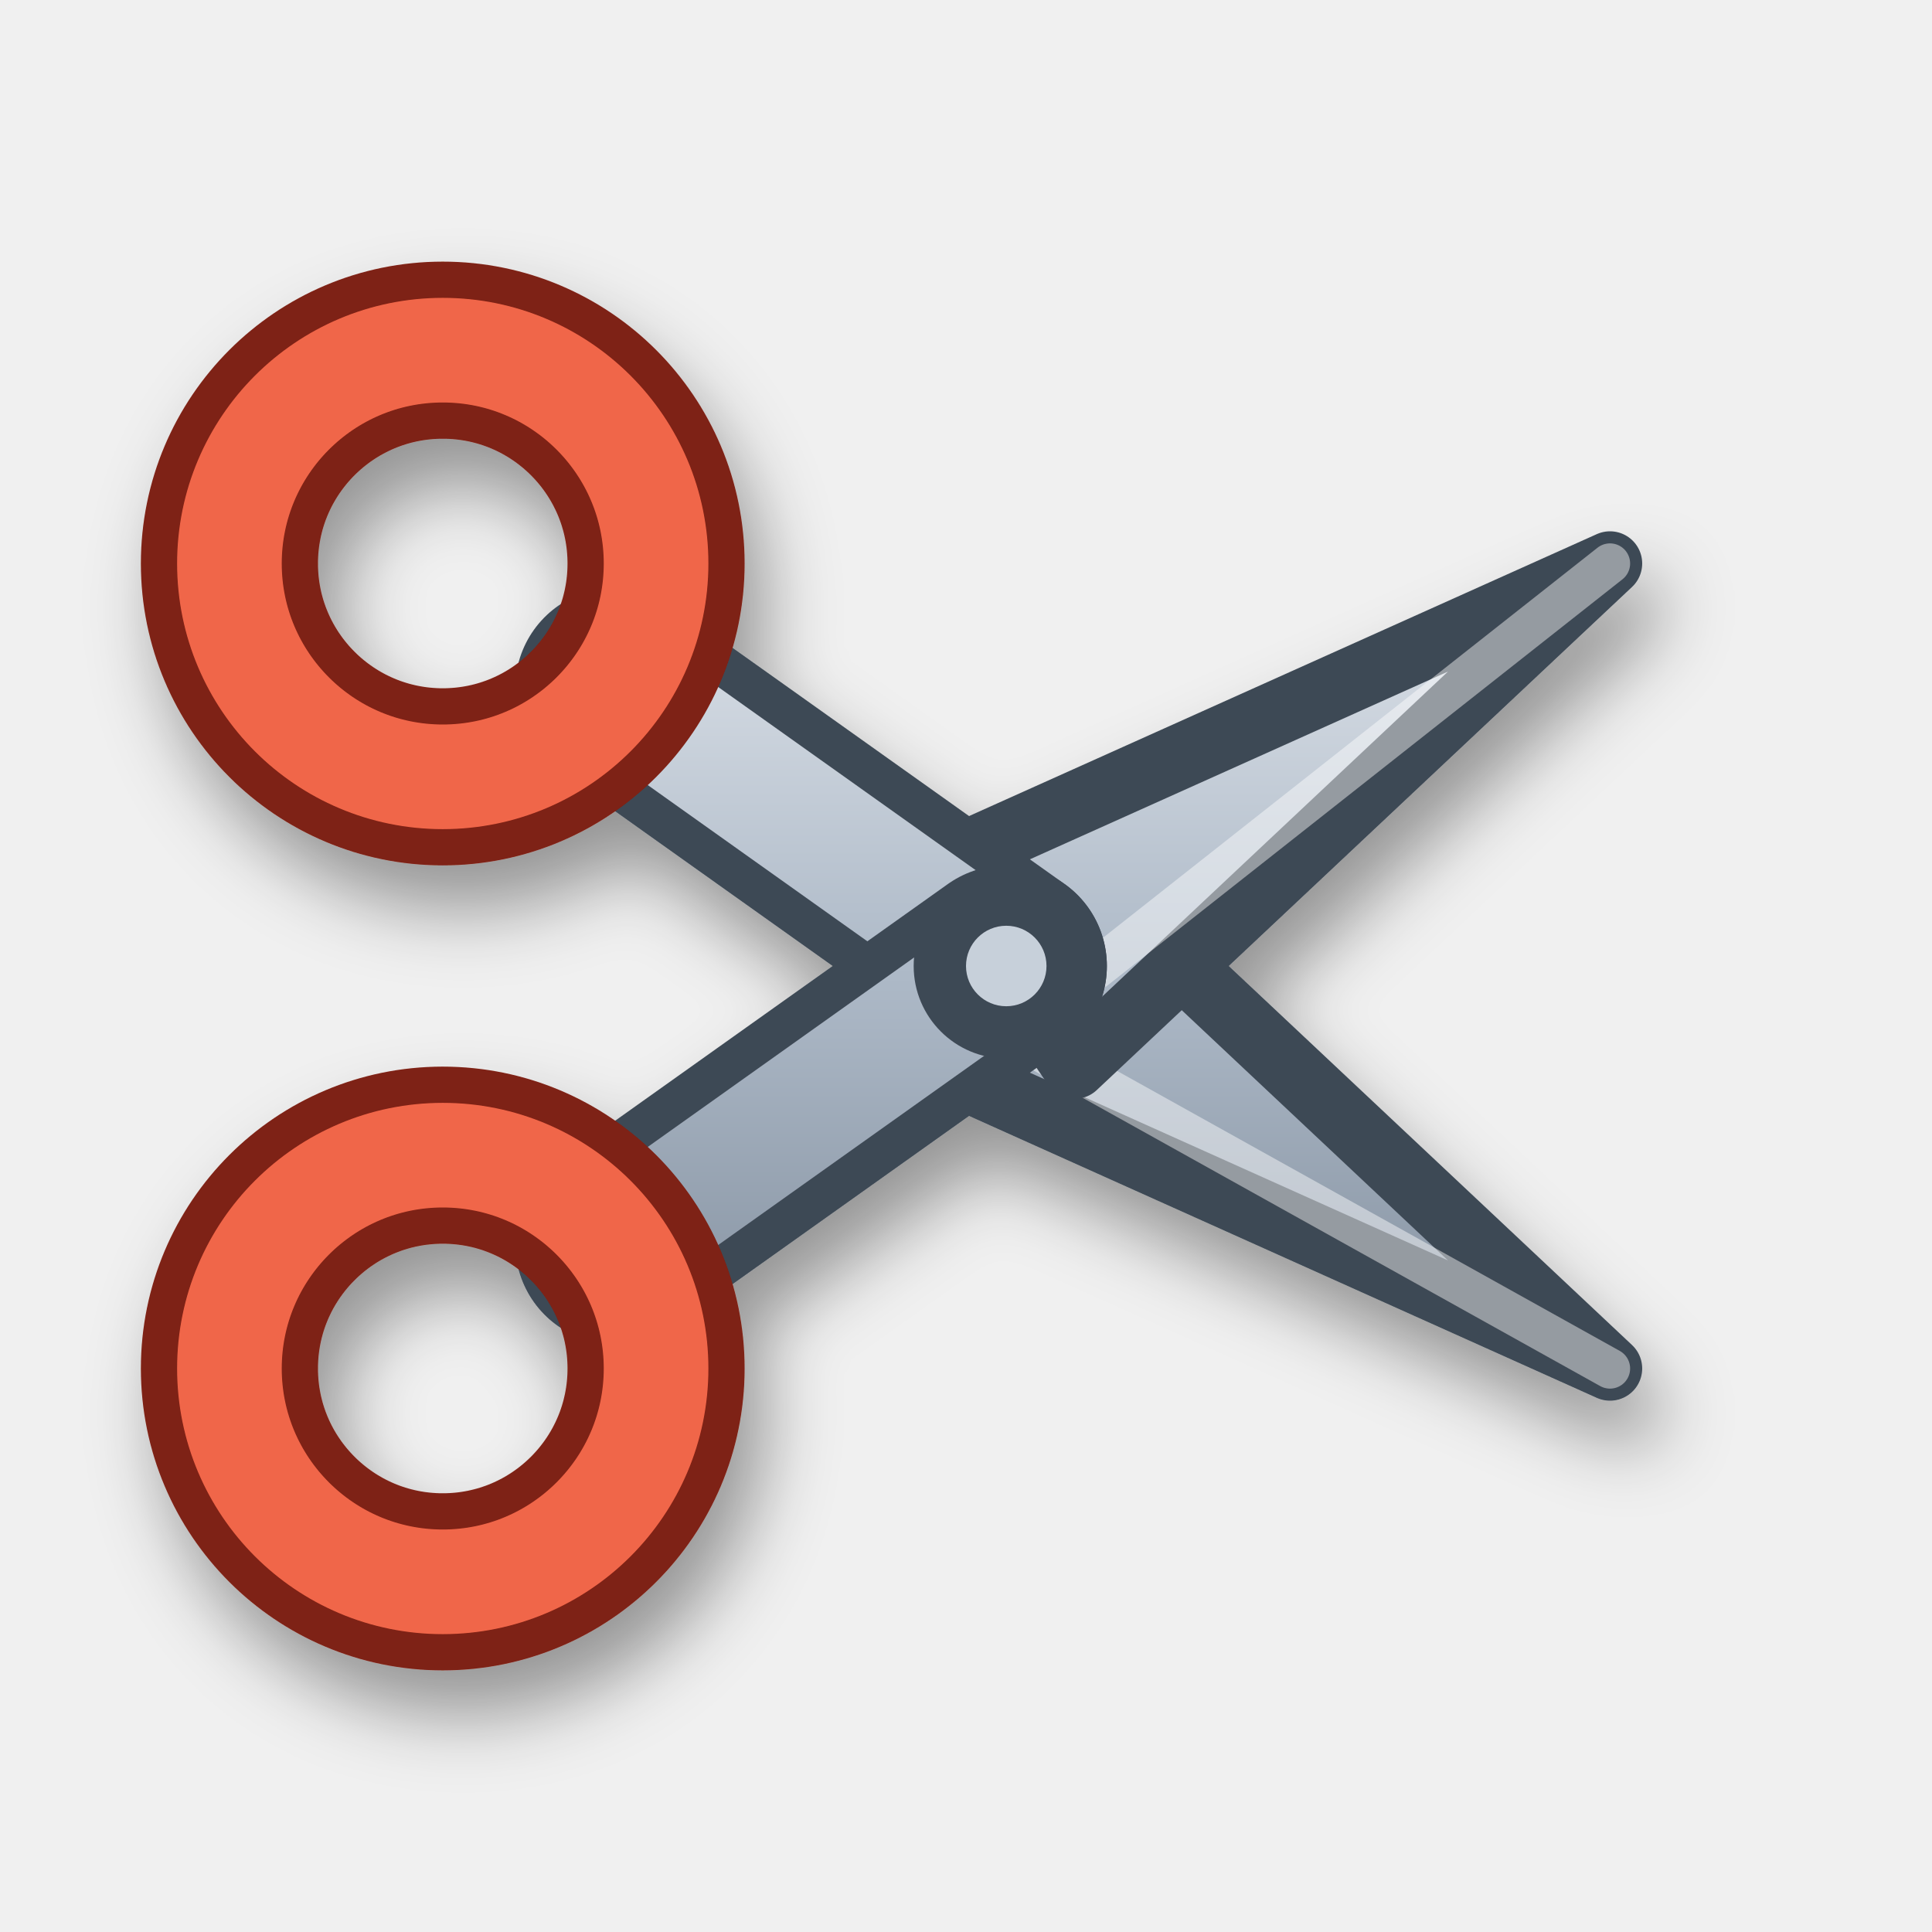
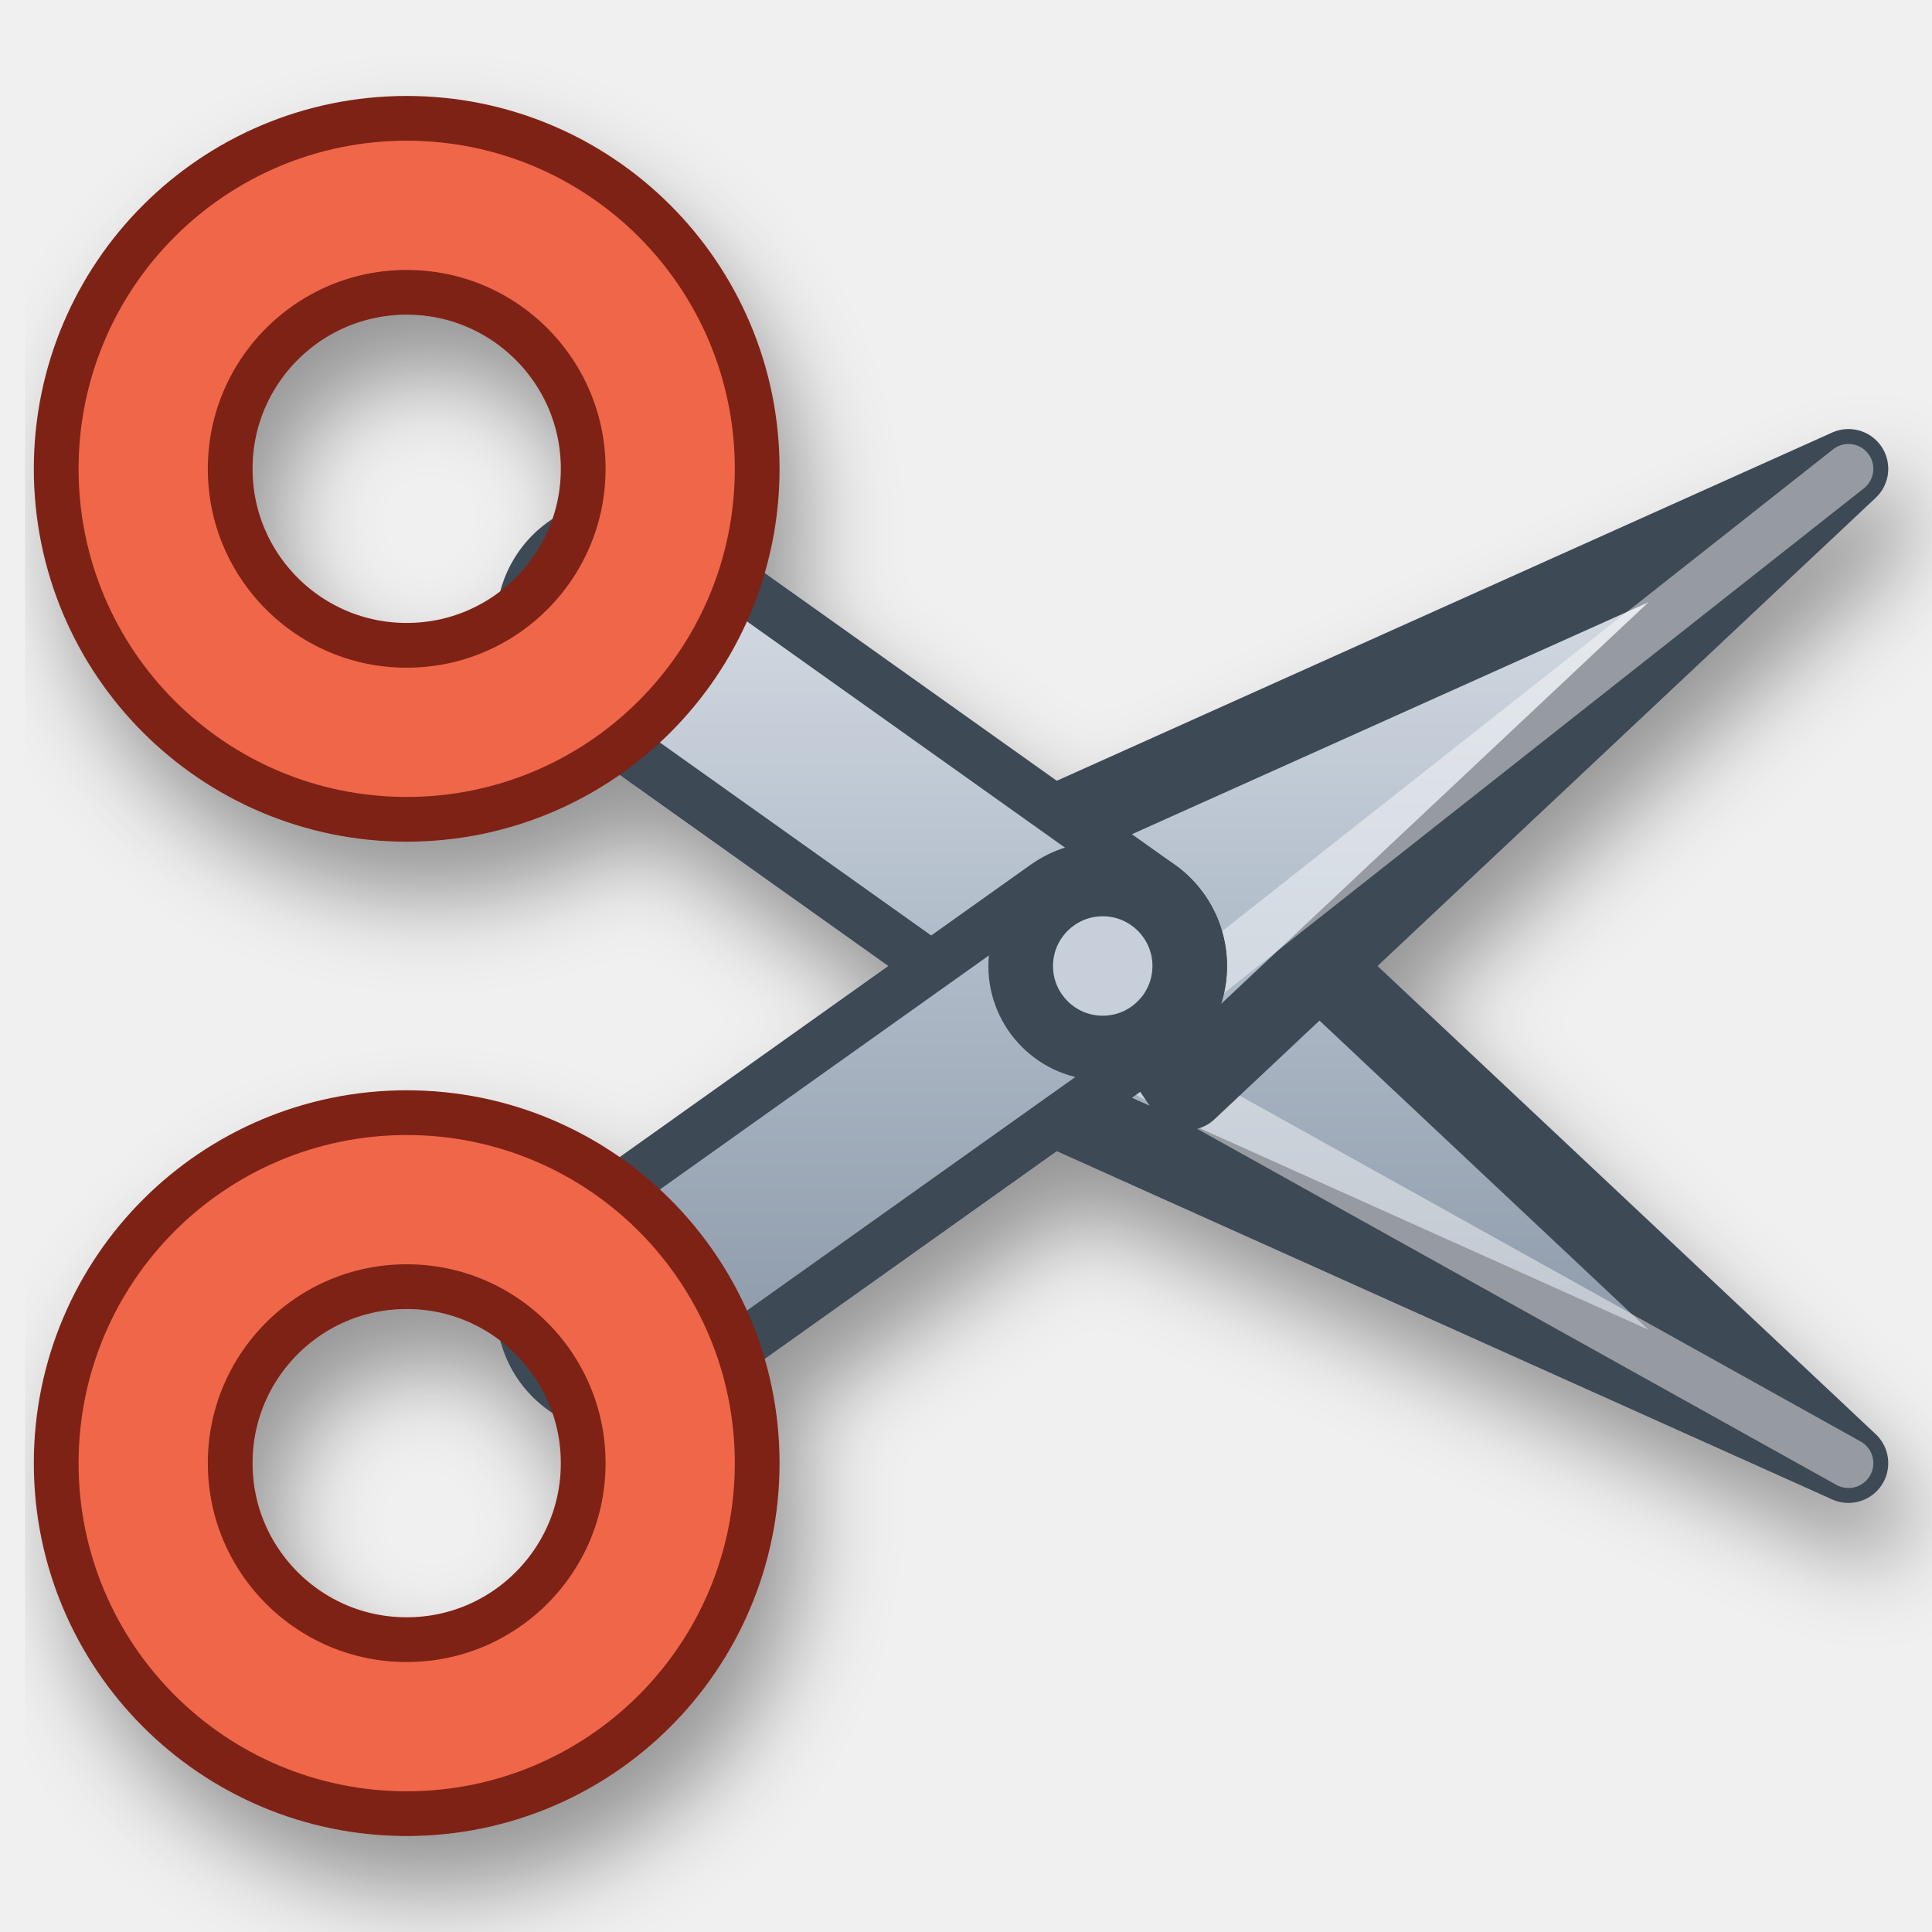
<svg xmlns="http://www.w3.org/2000/svg" viewBox="0 0 48 48" width="48" height="48">
-   <defs>
-     <filter id="sh" x="-30%" y="-30%" width="160%" height="160%">
-       <feDropShadow dx="0.5" dy="1.1" stdDeviation="0.9" flood-color="#000" flood-opacity="0.38" />
-     </filter>
-     <linearGradient id="ec" x1="0" y1="8" x2="0" y2="40" gradientUnits="userSpaceOnUse">
-       <stop offset="0" stop-color="#FBFCFE" />
-       <stop offset="0.5" stop-color="#AEBAC8" />
-       <stop offset="1" stop-color="#6B7888" />
-     </linearGradient>
-   </defs>
-   <g filter="url(#sh)">
-     <path d="M23.3 26.5 L40 34 L26.7 21.5 Z" fill="url(#ec)" stroke="#3E4854" stroke-width="1.6" stroke-linejoin="round" />
-     <path d="M24.2 25.2 L40 34" stroke="#fff" stroke-width="1" stroke-linecap="round" opacity="0.45" />
-     <path d="M26.7 26.5 L40 14 L23.3 21.5 Z" fill="url(#ec)" stroke="#3E4854" stroke-width="1.6" stroke-linejoin="round" />
-     <path d="M25.8 25.2 L40 14" stroke="#fff" stroke-width="1" stroke-linecap="round" opacity="0.45" />
-     <line x1="15.3" y1="17.1" x2="25" y2="24" stroke="#3E4854" stroke-width="5" stroke-linecap="round" />
-     <line x1="15.3" y1="17.1" x2="25" y2="24" stroke="url(#ec)" stroke-width="3" stroke-linecap="round" />
-     <line x1="15.3" y1="30.9" x2="25" y2="24" stroke="#3E4854" stroke-width="5" stroke-linecap="round" />
-     <line x1="15.3" y1="30.9" x2="25" y2="24" stroke="url(#ec)" stroke-width="3" stroke-linecap="round" />
-     <circle cx="11" cy="14" r="5.3" fill="none" stroke="#7E2012" stroke-width="4.4" />
-     <circle cx="11" cy="14" r="5.3" fill="none" stroke="#F0664A" stroke-width="2.6" />
-     <circle cx="11" cy="34" r="5.3" fill="none" stroke="#7E2012" stroke-width="4.4" />
-     <circle cx="11" cy="34" r="5.3" fill="none" stroke="#F0664A" stroke-width="2.6" />
-     <circle cx="25" cy="24" r="2.3" fill="#3E4854" />
-     <circle cx="25" cy="24" r="1" fill="#C7D0DA" />
+   <g transform="matrix(1.2352 0 0 1.2352 -3.483 -5.645)">
+     <defs>
+       <filter id="sh" x="-30%" y="-30%" width="160%" height="160%">
+         <feDropShadow dx="0.5" dy="1.1" stdDeviation="0.9" flood-color="#000" flood-opacity="0.38" />
+       </filter>
+       <linearGradient id="ec" x1="0" y1="8" x2="0" y2="40" gradientUnits="userSpaceOnUse">
+         <stop offset="0" stop-color="#FBFCFE" />
+         <stop offset="0.5" stop-color="#AEBAC8" />
+         <stop offset="1" stop-color="#6B7888" />
+       </linearGradient>
+     </defs>
+     <g filter="url(#sh)">
+       <path d="M23.3 26.5 L40 34 L26.7 21.5 Z" fill="url(#ec)" stroke="#3E4854" stroke-width="1.6" stroke-linejoin="round" />
+       <path d="M24.2 25.2 L40 34" stroke="#fff" stroke-width="1" stroke-linecap="round" opacity="0.45" />
+       <path d="M26.7 26.5 L40 14 L23.3 21.5 Z" fill="url(#ec)" stroke="#3E4854" stroke-width="1.6" stroke-linejoin="round" />
+       <path d="M25.8 25.2 L40 14" stroke="#fff" stroke-width="1" stroke-linecap="round" opacity="0.45" />
+       <line x1="15.3" y1="17.1" x2="25" y2="24" stroke="#3E4854" stroke-width="5" stroke-linecap="round" />
+       <line x1="15.3" y1="17.1" x2="25" y2="24" stroke="url(#ec)" stroke-width="3" stroke-linecap="round" />
+       <line x1="15.3" y1="30.9" x2="25" y2="24" stroke="#3E4854" stroke-width="5" stroke-linecap="round" />
+       <line x1="15.3" y1="30.9" x2="25" y2="24" stroke="url(#ec)" stroke-width="3" stroke-linecap="round" />
+       <circle cx="11" cy="14" r="5.3" fill="none" stroke="#7E2012" stroke-width="4.4" />
+       <circle cx="11" cy="14" r="5.3" fill="none" stroke="#F0664A" stroke-width="2.6" />
+       <circle cx="11" cy="34" r="5.3" fill="none" stroke="#7E2012" stroke-width="4.4" />
+       <circle cx="11" cy="34" r="5.3" fill="none" stroke="#F0664A" stroke-width="2.6" />
+       <circle cx="25" cy="24" r="2.3" fill="#3E4854" />
+       <circle cx="25" cy="24" r="1" fill="#C7D0DA" />
+     </g>
  </g>
</svg>
